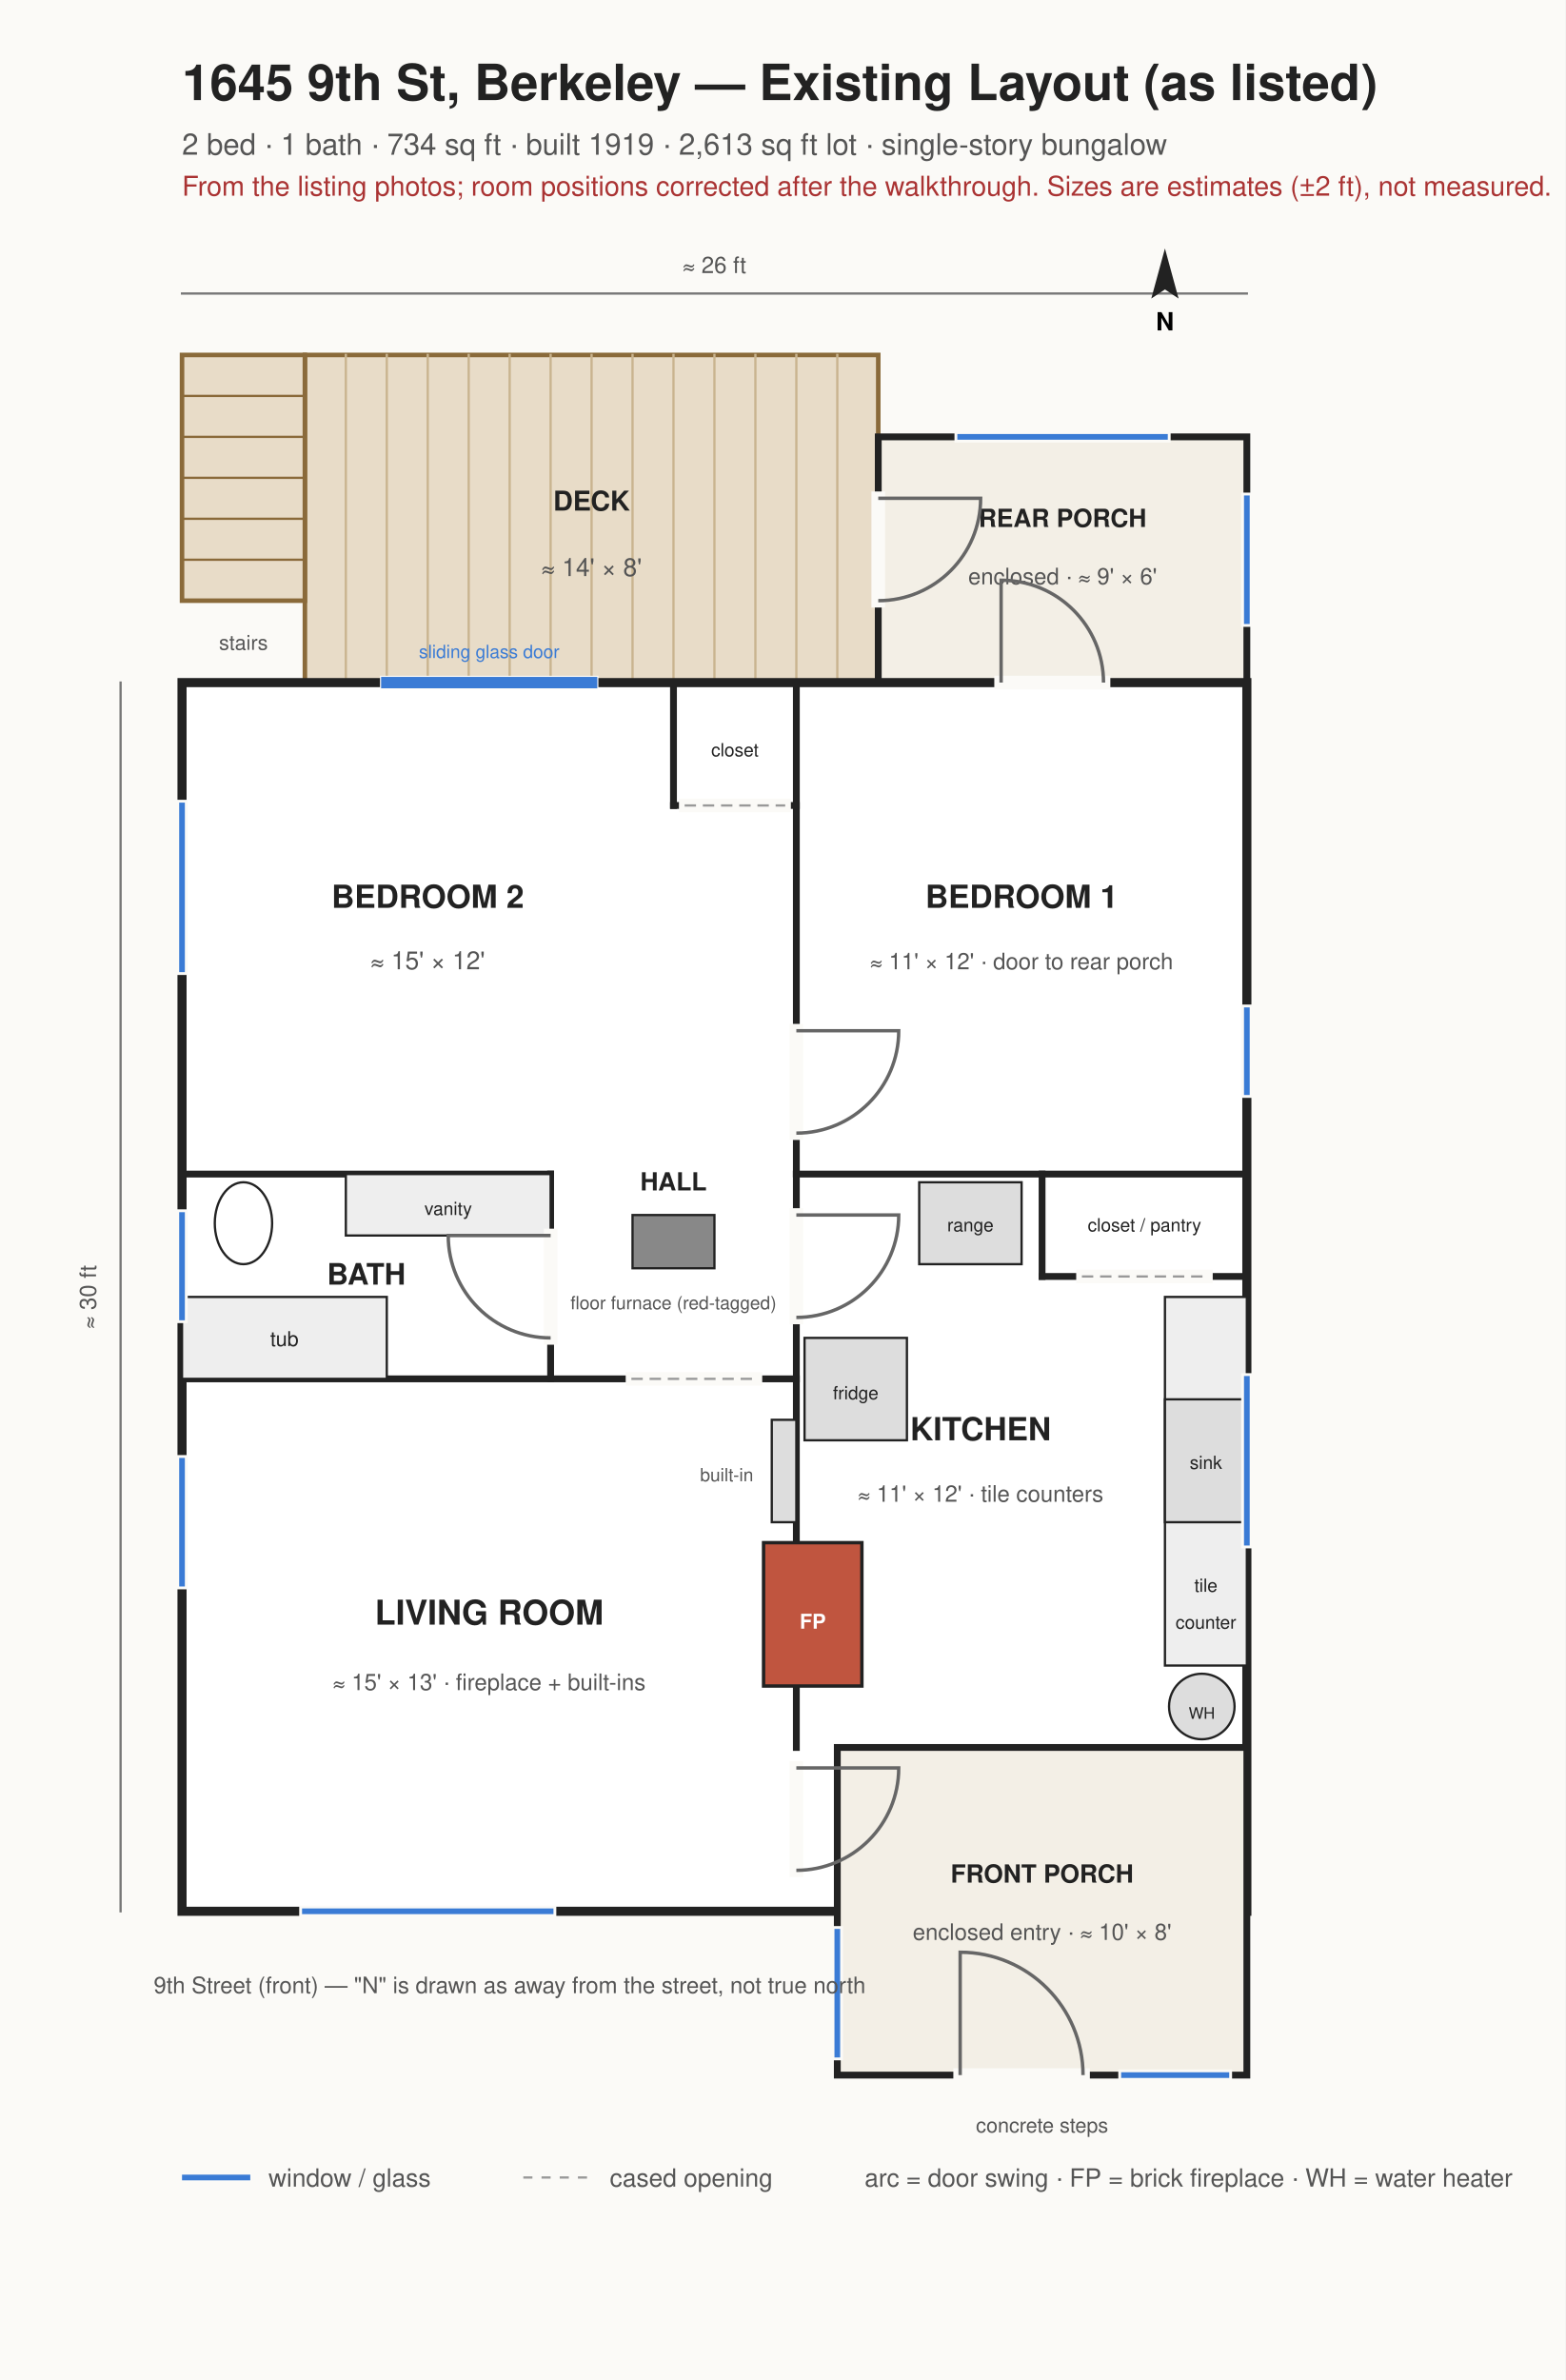
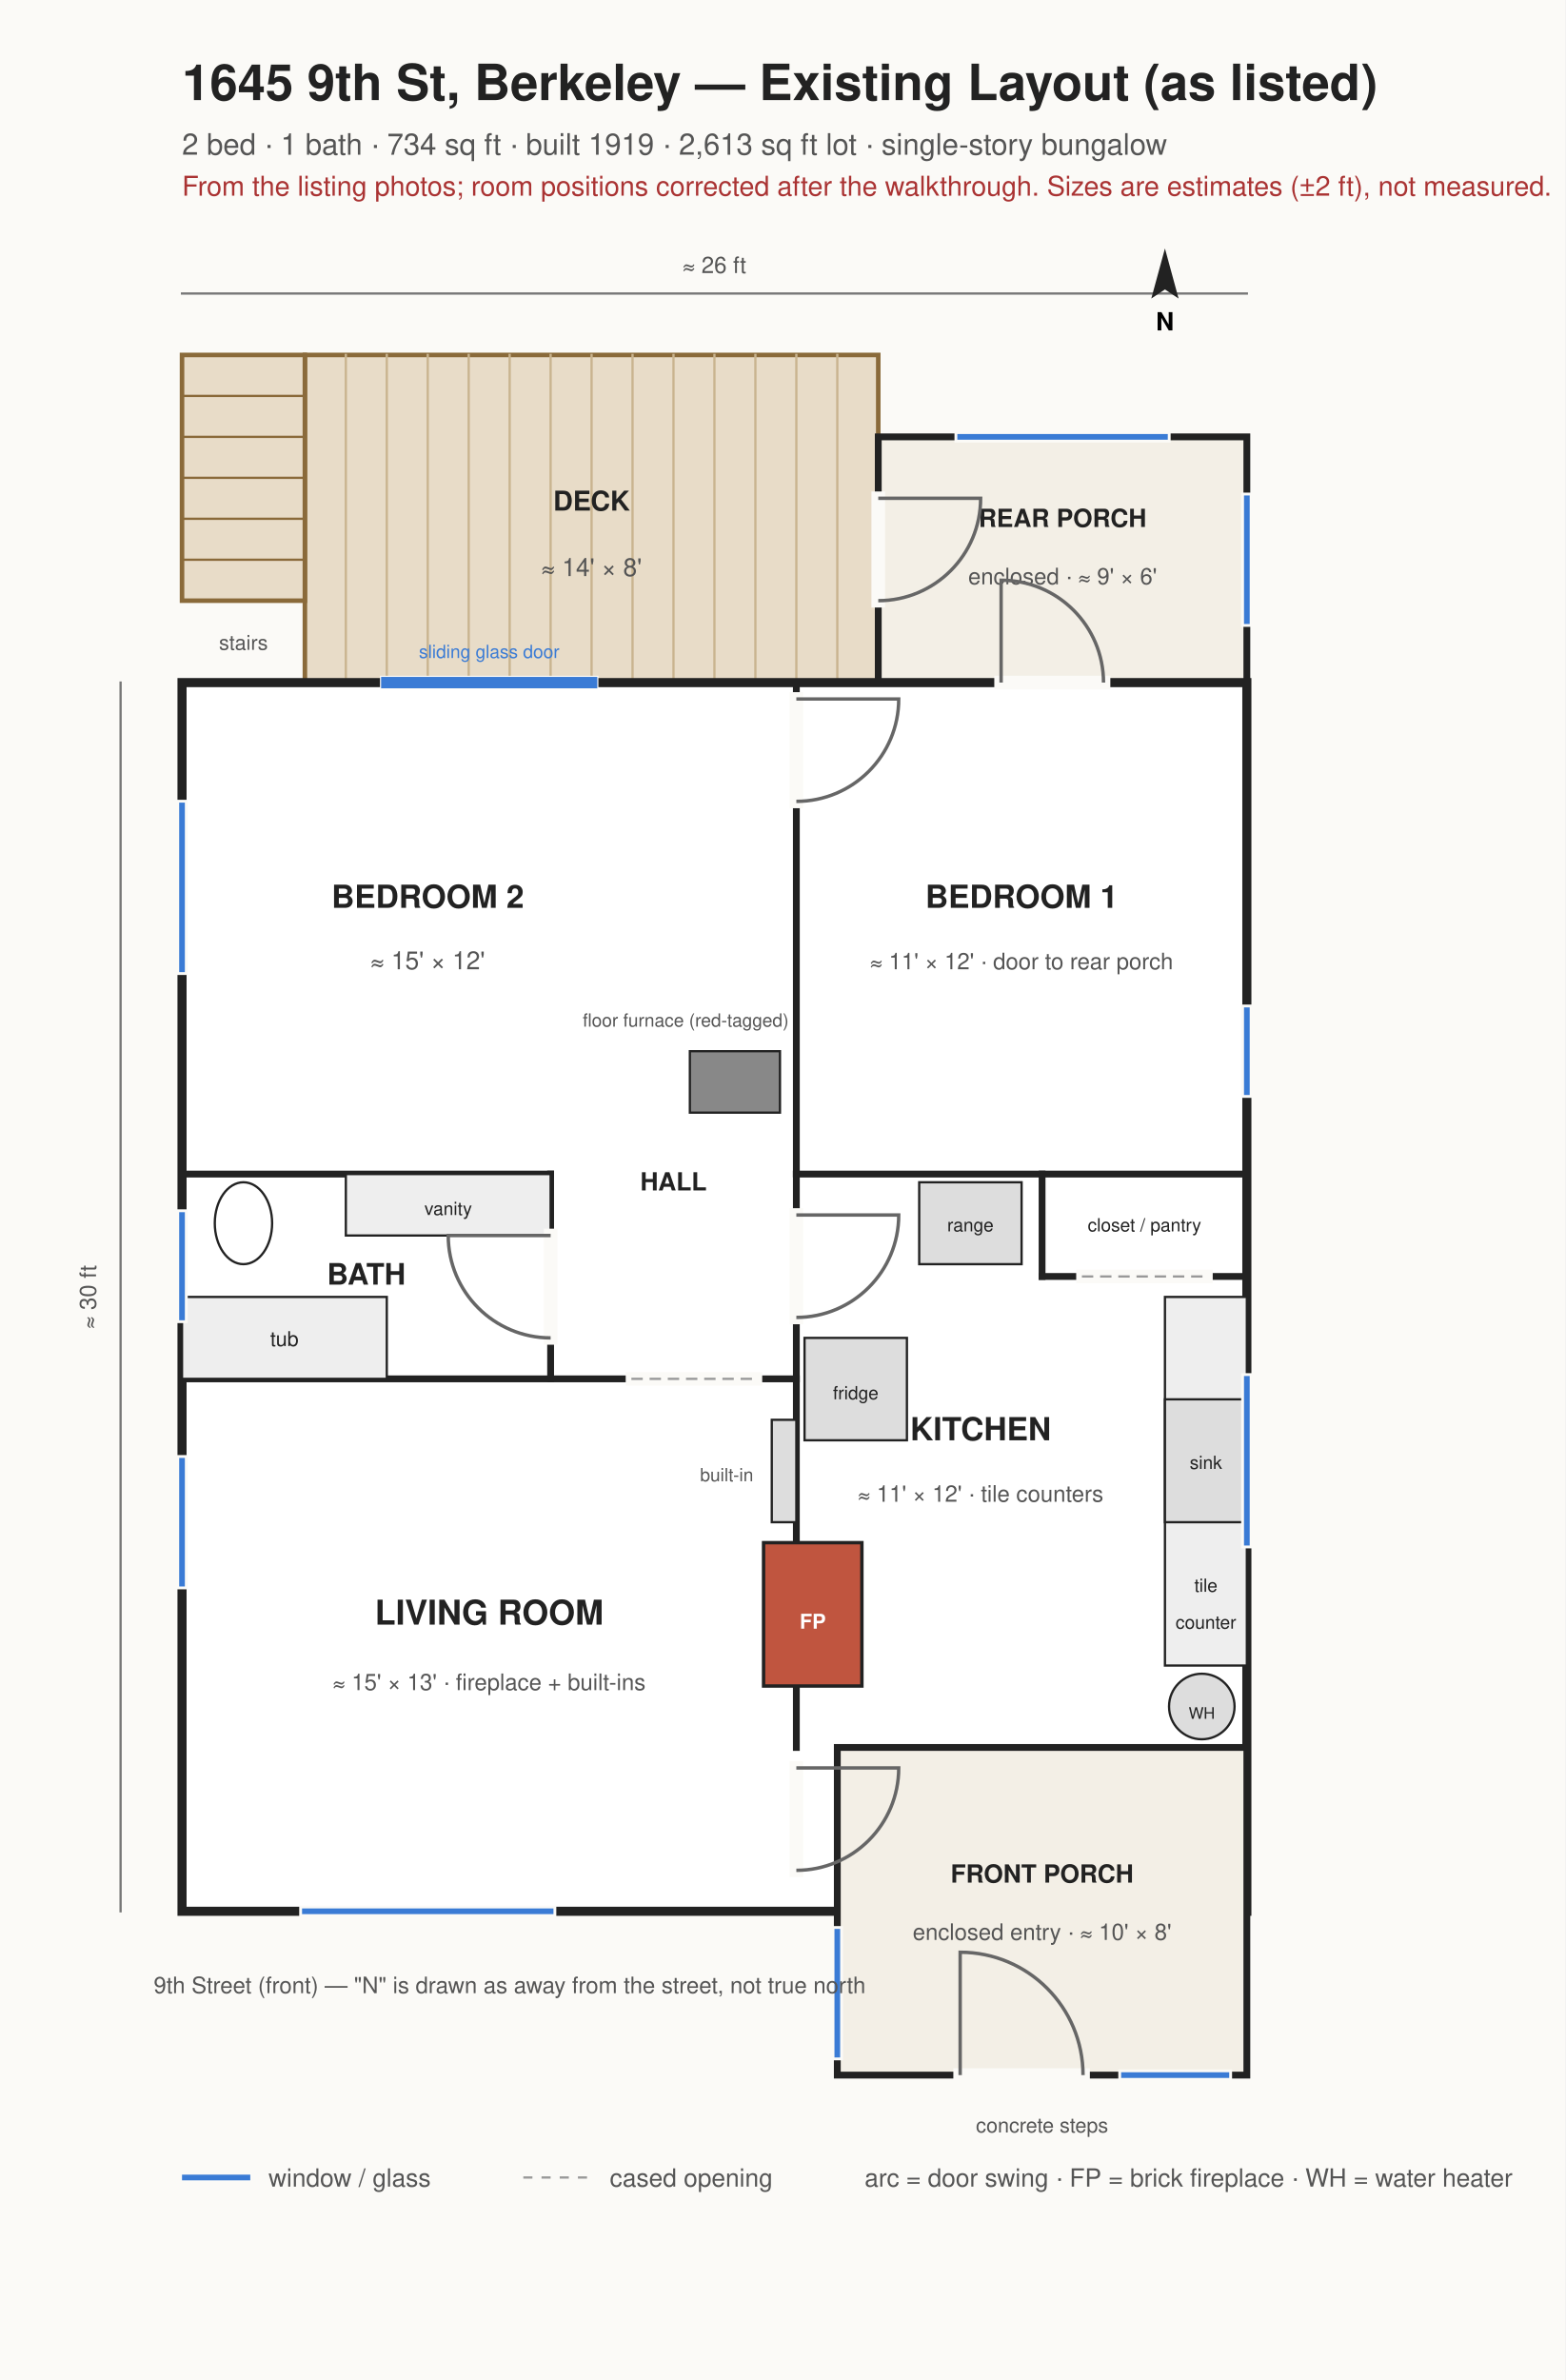
<svg xmlns="http://www.w3.org/2000/svg" width="688" height="1046" viewBox="0 0 688 1046" font-family="Helvetica, Arial, sans-serif">
  <rect width="688" height="1046" fill="#fbfaf7" />
  <text x="80" y="44" font-size="22" font-weight="bold" fill="#222">1645 9th St, Berkeley — Existing Layout (as listed)</text>
  <text x="80" y="68" font-size="13" fill="#555">2 bed · 1 bath · 734 sq ft · built 1919 · 2,613 sq ft lot · single-story bungalow</text>
  <text x="80" y="86" font-size="12" fill="#a33">From the listing photos; room positions corrected after the walkthrough. Sizes are estimates (±2 ft), not measured.</text>
  <rect x="134" y="156" width="252" height="144" fill="#e8dcc8" stroke="#8a6a3a" stroke-width="2" />
  <line x1="152" y1="156" x2="152" y2="300" stroke="#c9b48f" stroke-width="1" stroke-linecap="square" />
  <line x1="170" y1="156" x2="170" y2="300" stroke="#c9b48f" stroke-width="1" stroke-linecap="square" />
  <line x1="188" y1="156" x2="188" y2="300" stroke="#c9b48f" stroke-width="1" stroke-linecap="square" />
  <line x1="206" y1="156" x2="206" y2="300" stroke="#c9b48f" stroke-width="1" stroke-linecap="square" />
  <line x1="224" y1="156" x2="224" y2="300" stroke="#c9b48f" stroke-width="1" stroke-linecap="square" />
  <line x1="242" y1="156" x2="242" y2="300" stroke="#c9b48f" stroke-width="1" stroke-linecap="square" />
  <line x1="260" y1="156" x2="260" y2="300" stroke="#c9b48f" stroke-width="1" stroke-linecap="square" />
  <line x1="278" y1="156" x2="278" y2="300" stroke="#c9b48f" stroke-width="1" stroke-linecap="square" />
  <line x1="296" y1="156" x2="296" y2="300" stroke="#c9b48f" stroke-width="1" stroke-linecap="square" />
  <line x1="314" y1="156" x2="314" y2="300" stroke="#c9b48f" stroke-width="1" stroke-linecap="square" />
  <line x1="332" y1="156" x2="332" y2="300" stroke="#c9b48f" stroke-width="1" stroke-linecap="square" />
  <line x1="350" y1="156" x2="350" y2="300" stroke="#c9b48f" stroke-width="1" stroke-linecap="square" />
  <line x1="368" y1="156" x2="368" y2="300" stroke="#c9b48f" stroke-width="1" stroke-linecap="square" />
  <text x="260" y="224.4" font-size="12" text-anchor="middle" fill="#222" font-weight="bold">DECK</text>
  <text x="260" y="253.2" font-size="11" text-anchor="middle" fill="#555" font-weight="normal">≈ 14' × 8'</text>
  <rect x="80" y="156" width="54" height="108" fill="#e8dcc8" stroke="#8a6a3a" stroke-width="2" />
  <line x1="80" y1="174" x2="134" y2="174" stroke="#8a6a3a" stroke-width="1" stroke-linecap="square" />
  <line x1="80" y1="192" x2="134" y2="192" stroke="#8a6a3a" stroke-width="1" stroke-linecap="square" />
  <line x1="80" y1="210" x2="134" y2="210" stroke="#8a6a3a" stroke-width="1" stroke-linecap="square" />
  <line x1="80" y1="228" x2="134" y2="228" stroke="#8a6a3a" stroke-width="1" stroke-linecap="square" />
  <line x1="80" y1="246" x2="134" y2="246" stroke="#8a6a3a" stroke-width="1" stroke-linecap="square" />
  <text x="107.0" y="285.6" font-size="9" text-anchor="middle" fill="#555" font-weight="normal">stairs</text>
  <rect x="386" y="192" width="162" height="108" fill="#f3efe6" stroke="#222" stroke-width="3" />
  <text x="467.0" y="231.6" font-size="11" text-anchor="middle" fill="#222" font-weight="bold">REAR PORCH</text>
  <text x="467.0" y="256.8" font-size="10" text-anchor="middle" fill="#555" font-weight="normal">enclosed · ≈ 9' × 6'</text>
  <line x1="422" y1="192" x2="512" y2="192" stroke="#fbfaf7" stroke-width="5" stroke-linecap="square" />
  <line x1="422" y1="192" x2="512" y2="192" stroke="#3a7bd5" stroke-width="2.5" stroke-linecap="square" />
  <line x1="386" y1="219.0" x2="386" y2="264.0" stroke="#fbfaf7" stroke-width="6" stroke-linecap="square" />
  <path d="M386,219.0 L431.0,219.0 A45.0,45.0 0 0 1 386,264.0" fill="none" stroke="#666" stroke-width="1.5" />
  <line x1="548" y1="219.0" x2="548" y2="273.0" stroke="#fbfaf7" stroke-width="5" stroke-linecap="square" />
  <line x1="548" y1="219.0" x2="548" y2="273.0" stroke="#3a7bd5" stroke-width="2.5" stroke-linecap="square" />
  <rect x="80" y="300" width="468" height="540" fill="#fff" stroke="#222" stroke-width="4" />
  <rect x="368" y="768" width="180" height="144" fill="#f3efe6" stroke="#222" stroke-width="3" />
  <text x="458" y="827.4" font-size="11" text-anchor="middle" fill="#222" font-weight="bold">FRONT PORCH</text>
  <text x="458" y="852.6" font-size="10" text-anchor="middle" fill="#555" font-weight="normal">enclosed entry · ≈ 10' × 8'</text>
  <line x1="422" y1="912" x2="476" y2="912" stroke="#fbfaf7" stroke-width="6" stroke-linecap="square" />
  <path d="M422,912 L422,858 A54,54 0 0 1 476,912" fill="none" stroke="#666" stroke-width="1.5" />
  <line x1="368" y1="849.0" x2="368" y2="903.0" stroke="#fbfaf7" stroke-width="5" stroke-linecap="square" />
  <line x1="368" y1="849.0" x2="368" y2="903.0" stroke="#3a7bd5" stroke-width="2.5" stroke-linecap="square" />
  <line x1="494" y1="912" x2="539.0" y2="912" stroke="#fbfaf7" stroke-width="5" stroke-linecap="square" />
  <line x1="494" y1="912" x2="539.0" y2="912" stroke="#3a7bd5" stroke-width="2.5" stroke-linecap="square" />
  <text x="458" y="937.2" font-size="9" text-anchor="middle" fill="#555" font-weight="normal">concrete steps</text>
  <line x1="350" y1="300" x2="350" y2="516" stroke="#222" stroke-width="3" stroke-linecap="square" />
  <line x1="350" y1="516" x2="548" y2="516" stroke="#222" stroke-width="3" stroke-linecap="square" />
  <line x1="80" y1="516" x2="242" y2="516" stroke="#222" stroke-width="3" stroke-linecap="square" />
  <line x1="80" y1="606" x2="350" y2="606" stroke="#222" stroke-width="3" stroke-linecap="square" />
  <line x1="242" y1="516" x2="242" y2="606" stroke="#222" stroke-width="3" stroke-linecap="square" />
  <line x1="350" y1="516" x2="350" y2="768" stroke="#222" stroke-width="3" stroke-linecap="square" />
  <line x1="458" y1="516" x2="458" y2="561.0" stroke="#222" stroke-width="3" stroke-linecap="square" />
  <line x1="458" y1="561.0" x2="548" y2="561.0" stroke="#222" stroke-width="3" stroke-linecap="square" />
  <rect x="335.6" y="678" width="43.2" height="63.0" fill="#c0553f" stroke="#222" stroke-width="1.5" />
  <text x="357.2" y="715.8" font-size="9" text-anchor="middle" fill="#fff" font-weight="bold">FP</text>
  <rect x="339.2" y="624" width="10.8" height="45.0" fill="#ddd" stroke="#222" stroke-width="1" />
  <text x="319.4" y="651.0" font-size="8" text-anchor="middle" fill="#555" font-weight="normal">built-in</text>
  <rect x="80" y="570" width="90" height="36" fill="#eee" stroke="#222" stroke-width="1" />
  <text x="125.0" y="591.6" font-size="9" text-anchor="middle" fill="#222" font-weight="normal">tub</text>
  <rect x="152" y="516" width="90" height="27.0" fill="#eee" stroke="#222" stroke-width="1" />
  <text x="197.0" y="534" font-size="8" text-anchor="middle" fill="#222" font-weight="normal">vanity</text>
  <ellipse cx="107.0" cy="537.6" rx="12.6" ry="18" fill="#fff" stroke="#222" stroke-width="1" />
-   <rect x="278" y="534" width="36" height="23.4" fill="#888" stroke="#222" stroke-width="1" />
-   <text x="296" y="575.4" font-size="8" text-anchor="middle" fill="#555" font-weight="normal">floor furnace (red-tagged)</text>
+   <rect x="303.2" y="462" width="39.6" height="27.0" fill="#888" stroke="#222" stroke-width="1" />
+   <text x="301.4" y="451.2" font-size="8" text-anchor="middle" fill="#555" font-weight="normal">floor furnace (red-tagged)</text>
  <text x="161.0" y="564.6" font-size="13" text-anchor="middle" fill="#222" font-weight="bold">BATH</text>
  <text x="296" y="523.2" font-size="11" text-anchor="middle" fill="#222" font-weight="bold">HALL</text>
-   <line x1="296" y1="300" x2="296" y2="354" stroke="#222" stroke-width="3" stroke-linecap="square" />
-   <line x1="296" y1="354" x2="350" y2="354" stroke="#222" stroke-width="3" stroke-linecap="square" />
-   <line x1="301.4" y1="354" x2="344.6" y2="354" stroke="#fbfaf7" stroke-width="6" stroke-linecap="square" />
-   <line x1="301.4" y1="354" x2="344.6" y2="354" stroke="#999" stroke-width="1" stroke-linecap="square" stroke-dasharray="4,4" />
-   <text x="323.0" y="332.4" font-size="8" text-anchor="middle" fill="#222" font-weight="normal">closet</text>
-   <line x1="350" y1="453.0" x2="350" y2="498.0" stroke="#fbfaf7" stroke-width="6" stroke-linecap="square" />
-   <path d="M350,453.0 L395.0,453.0 A45.0,45.0 0 0 1 350,498.0" fill="none" stroke="#666" stroke-width="1.5" />
+   <line x1="350" y1="307.2" x2="350" y2="352.2" stroke="#fbfaf7" stroke-width="6" stroke-linecap="square" />
+   <path d="M350,307.2 L395.0,307.2 A45.0,45.0 0 0 1 350,352.2" fill="none" stroke="#666" stroke-width="1.5" />
  <line x1="440" y1="300" x2="485.0" y2="300" stroke="#fbfaf7" stroke-width="6" stroke-linecap="square" />
  <path d="M440,300 L440,255.0 A45.0,45.0 0 0 1 485.0,300" fill="none" stroke="#666" stroke-width="1.5" />
  <line x1="170" y1="300" x2="260" y2="300" stroke="#fbfaf7" stroke-width="6" stroke-linecap="square" />
  <line x1="170" y1="300" x2="260" y2="300" stroke="#3a7bd5" stroke-width="5" stroke-linecap="square" />
  <text x="215.0" y="289.2" font-size="8" text-anchor="middle" fill="#3a7bd5" font-weight="normal">sliding glass door</text>
  <text x="188" y="399.0" font-size="14" text-anchor="middle" fill="#222" font-weight="bold">BEDROOM 2</text>
  <text x="188" y="426" font-size="11" text-anchor="middle" fill="#555" font-weight="normal">≈ 15' × 12'</text>
  <text x="449.0" y="399.0" font-size="14" text-anchor="middle" fill="#222" font-weight="bold">BEDROOM 1</text>
  <text x="449.0" y="426" font-size="10" text-anchor="middle" fill="#555" font-weight="normal">≈ 11' × 12' · door to rear porch</text>
  <rect x="512" y="570" width="36" height="162" fill="#eee" stroke="#222" stroke-width="1" />
  <text x="530" y="699.6" font-size="8" text-anchor="middle" fill="#222" font-weight="normal">tile</text>
  <text x="530" y="715.8" font-size="8" text-anchor="middle" fill="#222" font-weight="normal">counter</text>
  <rect x="512" y="615.0" width="36" height="54.0" fill="#ddd" stroke="#222" stroke-width="1" />
  <text x="530" y="645.6" font-size="8" text-anchor="middle" fill="#222" font-weight="normal">sink</text>
  <rect x="404" y="519.6" width="45.0" height="36.0" fill="#ddd" stroke="#222" stroke-width="1" />
  <text x="426.5" y="541.2" font-size="8" text-anchor="middle" fill="#222" font-weight="normal">range</text>
  <rect x="353.6" y="588" width="45.0" height="45.0" fill="#ddd" stroke="#222" stroke-width="1" />
  <text x="376.1" y="615.0" font-size="8" text-anchor="middle" fill="#222" font-weight="normal">fridge</text>
  <circle cx="528.2" cy="750" r="14.4" fill="#ddd" stroke="#222" stroke-width="1" />
  <text x="528.2" y="755.4" font-size="7" text-anchor="middle" fill="#222" font-weight="normal">WH</text>
  <line x1="242" y1="543.0" x2="242" y2="588.0" stroke="#fbfaf7" stroke-width="6" stroke-linecap="square" />
  <path d="M242,543.0 L197.0,543.0 A45.0,45.0 0 0 0 242,588.0" fill="none" stroke="#666" stroke-width="1.5" />
  <line x1="350" y1="534" x2="350" y2="579.0" stroke="#fbfaf7" stroke-width="6" stroke-linecap="square" />
  <path d="M350,534 L395.0,534 A45.0,45.0 0 0 1 350,579.0" fill="none" stroke="#666" stroke-width="1.5" />
  <line x1="476" y1="561.0" x2="530" y2="561.0" stroke="#fbfaf7" stroke-width="6" stroke-linecap="square" />
  <line x1="476" y1="561.0" x2="530" y2="561.0" stroke="#999" stroke-width="1" stroke-linecap="square" stroke-dasharray="4,4" />
  <line x1="278" y1="606" x2="332" y2="606" stroke="#fbfaf7" stroke-width="6" stroke-linecap="square" />
  <line x1="278" y1="606" x2="332" y2="606" stroke="#999" stroke-width="1" stroke-linecap="square" stroke-dasharray="4,4" />
  <line x1="350" y1="777.0" x2="350" y2="822.0" stroke="#fbfaf7" stroke-width="6" stroke-linecap="square" />
  <path d="M350,777.0 L395.0,777.0 A45.0,45.0 0 0 1 350,822.0" fill="none" stroke="#666" stroke-width="1.5" />
  <line x1="80" y1="354" x2="80" y2="426" stroke="#fbfaf7" stroke-width="5" stroke-linecap="square" />
  <line x1="80" y1="354" x2="80" y2="426" stroke="#3a7bd5" stroke-width="2.5" stroke-linecap="square" />
  <line x1="80" y1="534" x2="80" y2="579.0" stroke="#fbfaf7" stroke-width="5" stroke-linecap="square" />
  <line x1="80" y1="534" x2="80" y2="579.0" stroke="#3a7bd5" stroke-width="2.5" stroke-linecap="square" />
  <line x1="80" y1="642" x2="80" y2="696" stroke="#fbfaf7" stroke-width="5" stroke-linecap="square" />
  <line x1="80" y1="642" x2="80" y2="696" stroke="#3a7bd5" stroke-width="2.5" stroke-linecap="square" />
  <line x1="134" y1="840" x2="242" y2="840" stroke="#fbfaf7" stroke-width="5" stroke-linecap="square" />
  <line x1="134" y1="840" x2="242" y2="840" stroke="#3a7bd5" stroke-width="2.5" stroke-linecap="square" />
  <line x1="548" y1="606" x2="548" y2="678" stroke="#fbfaf7" stroke-width="5" stroke-linecap="square" />
  <line x1="548" y1="606" x2="548" y2="678" stroke="#3a7bd5" stroke-width="2.5" stroke-linecap="square" />
  <line x1="548" y1="444" x2="548" y2="480" stroke="#fbfaf7" stroke-width="5" stroke-linecap="square" />
  <line x1="548" y1="444" x2="548" y2="480" stroke="#3a7bd5" stroke-width="2.5" stroke-linecap="square" />
  <text x="431.0" y="633.0" font-size="14" text-anchor="middle" fill="#222" font-weight="bold">KITCHEN</text>
  <text x="431.0" y="660" font-size="10" text-anchor="middle" fill="#555" font-weight="normal">≈ 11' × 12' · tile counters</text>
  <text x="503.0" y="541.2" font-size="8" text-anchor="middle" fill="#222" font-weight="normal">closet / pantry</text>
  <text x="215.0" y="714" font-size="15" text-anchor="middle" fill="#222" font-weight="bold">LIVING ROOM</text>
  <text x="215.0" y="742.8" font-size="10" text-anchor="middle" fill="#555" font-weight="normal">≈ 15' × 13' · fireplace + built-ins</text>
  <line x1="53.0" y1="300" x2="53.0" y2="840" stroke="#777" stroke-width="1" stroke-linecap="square" />
  <text transform="translate(42.2,570) rotate(-90)" font-size="10" text-anchor="middle" fill="#555">≈ 30 ft</text>
  <line x1="80" y1="129.0" x2="548" y2="129.0" stroke="#777" stroke-width="1" stroke-linecap="square" />
  <text x="314" y="120" font-size="10" text-anchor="middle" fill="#555" font-weight="normal">≈ 26 ft</text>
  <g transform="translate(512,127.2)">
    <polygon points="0,-18 6,4 0,0 -6,4" fill="#222" />
    <text x="0" y="18" font-size="11" text-anchor="middle" font-weight="bold">N</text>
  </g>
  <text x="224" y="876" font-size="10" text-anchor="middle" fill="#555" font-weight="normal">9th Street (front) — "N" is drawn as away from the street, not true north</text>
  <line x1="80" y1="957.0" x2="110" y2="957.0" stroke="#3a7bd5" stroke-width="2.5" />
  <text x="118" y="961.0" font-size="11" fill="#555">window / glass</text>
  <line x1="230" y1="957.0" x2="260" y2="957.0" stroke="#999" stroke-width="1" stroke-dasharray="4,4" />
  <text x="268" y="961.0" font-size="11" fill="#555">cased opening</text>
  <text x="380" y="961.0" font-size="11" fill="#555">arc = door swing · FP = brick fireplace · WH = water heater</text>
</svg>
